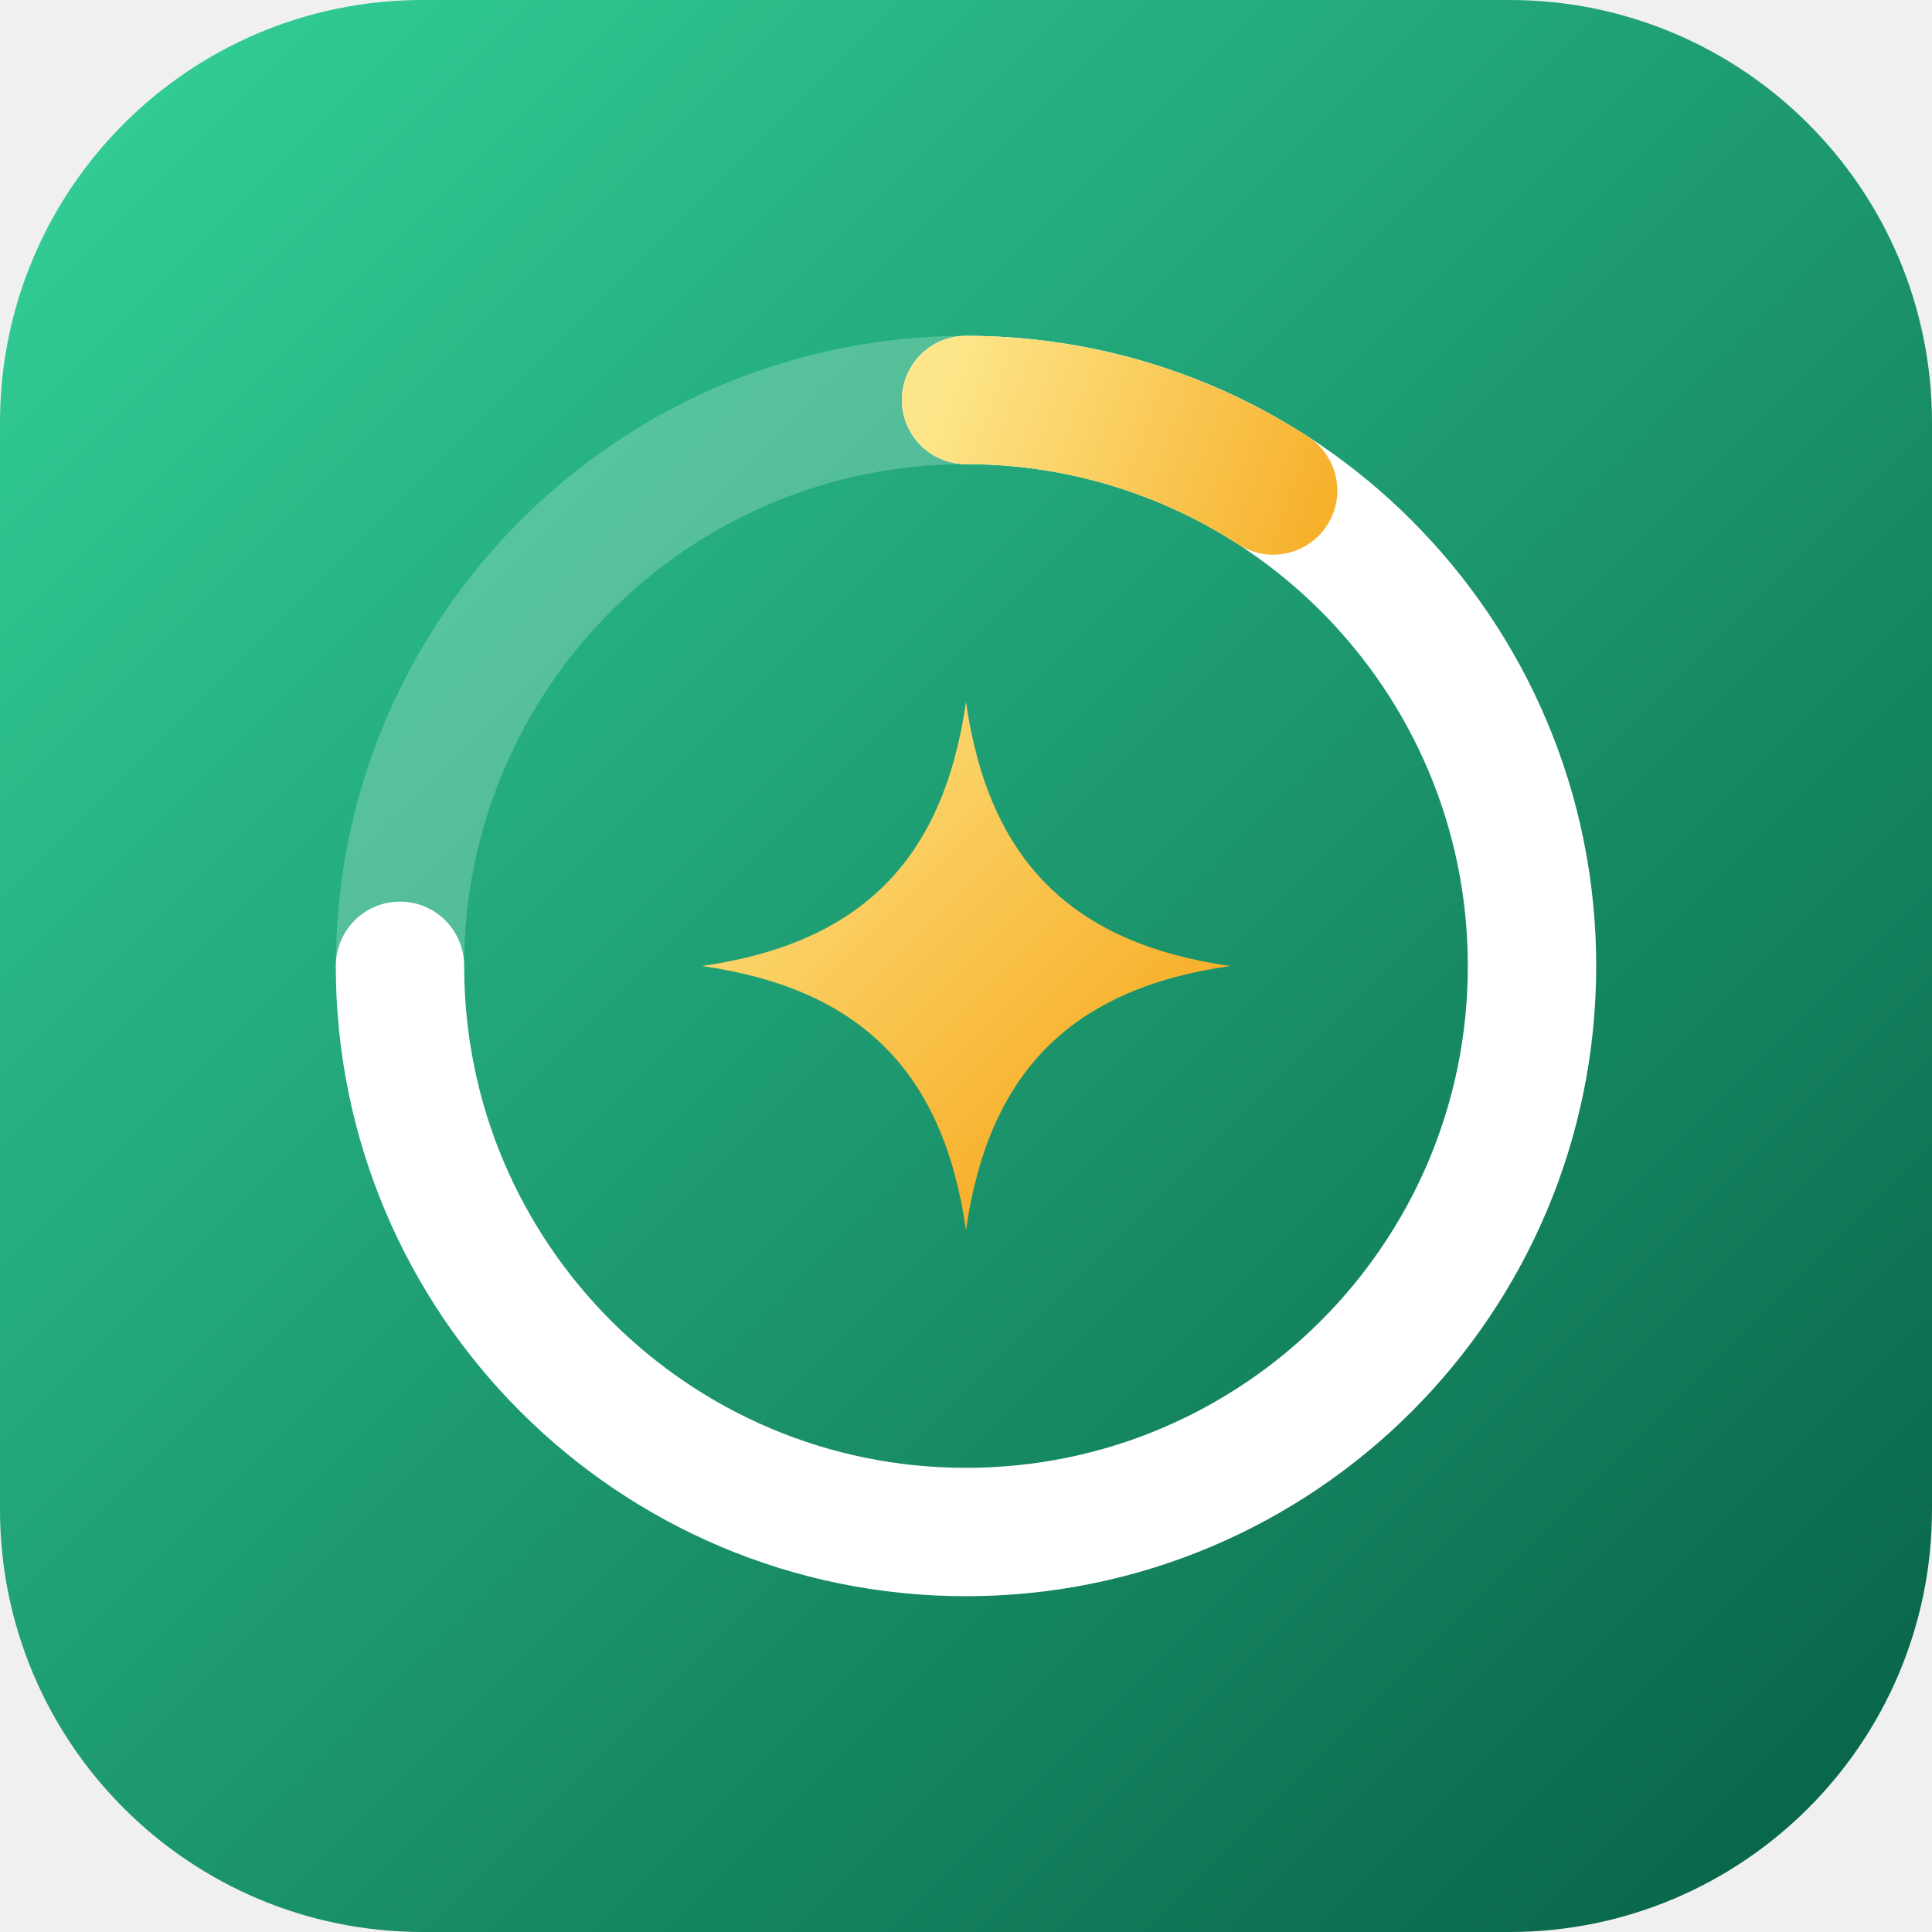
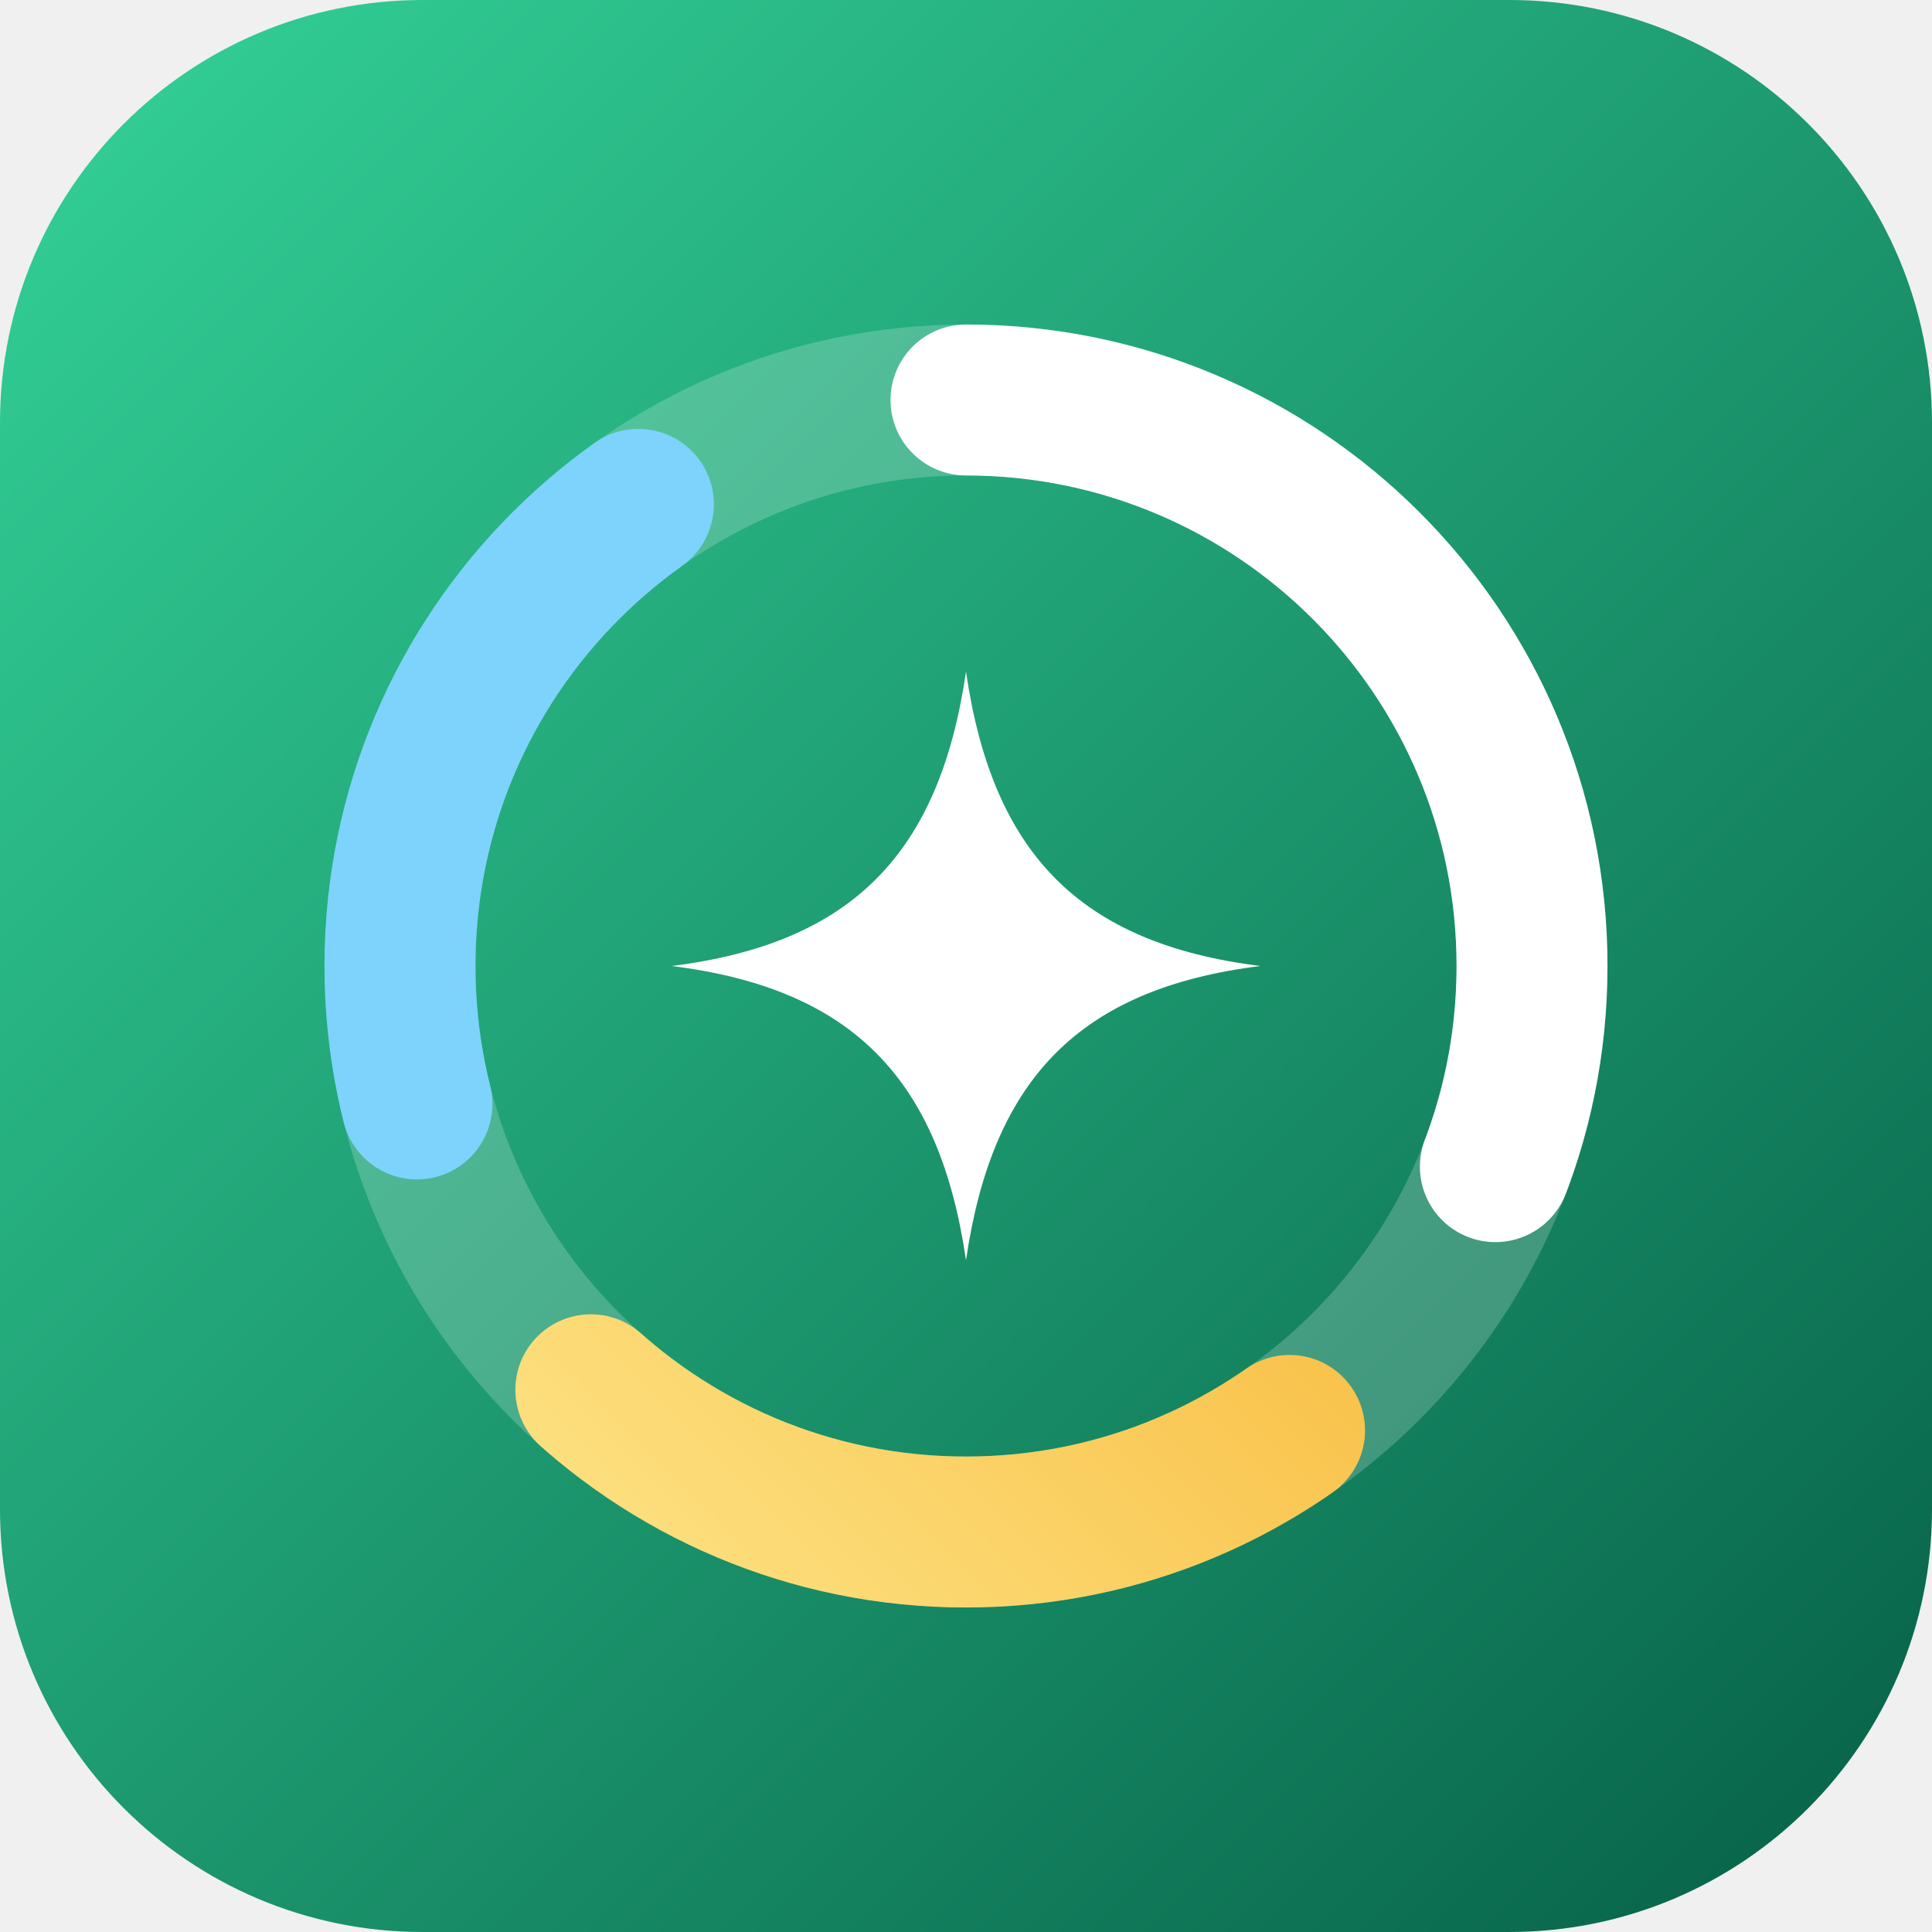
<svg xmlns="http://www.w3.org/2000/svg" viewBox="0 0 512 512">
  <defs>
    <linearGradient id="bg" x1="0" y1="0" x2="1" y2="1">
      <stop offset="0" stop-color="#34d399" />
      <stop offset="1" stop-color="#065f46" />
    </linearGradient>
    <linearGradient id="gold" x1="0" y1="0" x2="1" y2="1">
      <stop offset="0" stop-color="#fde68a" />
      <stop offset="1" stop-color="#f59e0b" />
    </linearGradient>
-     <linearGradient id="goldArc" gradientUnits="userSpaceOnUse" x1="250" y1="100" x2="385" y2="150">
-       <stop offset="0" stop-color="#fde68a" />
-       <stop offset="1" stop-color="#f59e0b" />
-     </linearGradient>
  </defs>
  <rect width="512" height="512" rx="112" fill="url(#bg)" />
-   <circle cx="256" cy="256" r="150" fill="none" stroke="#fff" stroke-opacity=".22" stroke-width="34" />
-   <circle cx="256" cy="256" r="150" fill="none" stroke="#fff" stroke-width="34" stroke-linecap="round" stroke-dasharray="707 943" transform="rotate(-90 256 256)" />
-   <path d="M256 186c6 42 28 64 70 70-42 6-64 28-70 70-6-42-28-64-70-70 42-6 64-28 70-70z" fill="url(#gold)" />
-   <path d="M256 106A150 150 0 0 1 337.4 130.0" fill="none" stroke="url(#goldArc)" stroke-width="34" stroke-linecap="round" />
+   <g transform="rotate(-90 256 256)" fill="none" stroke-width="40" stroke-linecap="round">
+     <circle cx="256" cy="256" r="150" stroke="#fff" stroke-opacity=".2" />
+     <circle cx="256" cy="256" r="150" stroke="#fff" stroke-dasharray="290 943" />
+     <circle cx="256" cy="256" r="150" stroke="url(#gold)" stroke-dasharray="200 943" stroke-dashoffset="-380" />
+     <circle cx="256" cy="256" r="150" stroke="#7dd3fc" stroke-dasharray="180 943" stroke-dashoffset="-670" />
+   </g>
+   <path d="M256 178c7 48 30 72 78 78-48 6-71 30-78 78-7-48-30-72-78-78 48-6 71-30 78-78z" fill="#fff" />
</svg>
